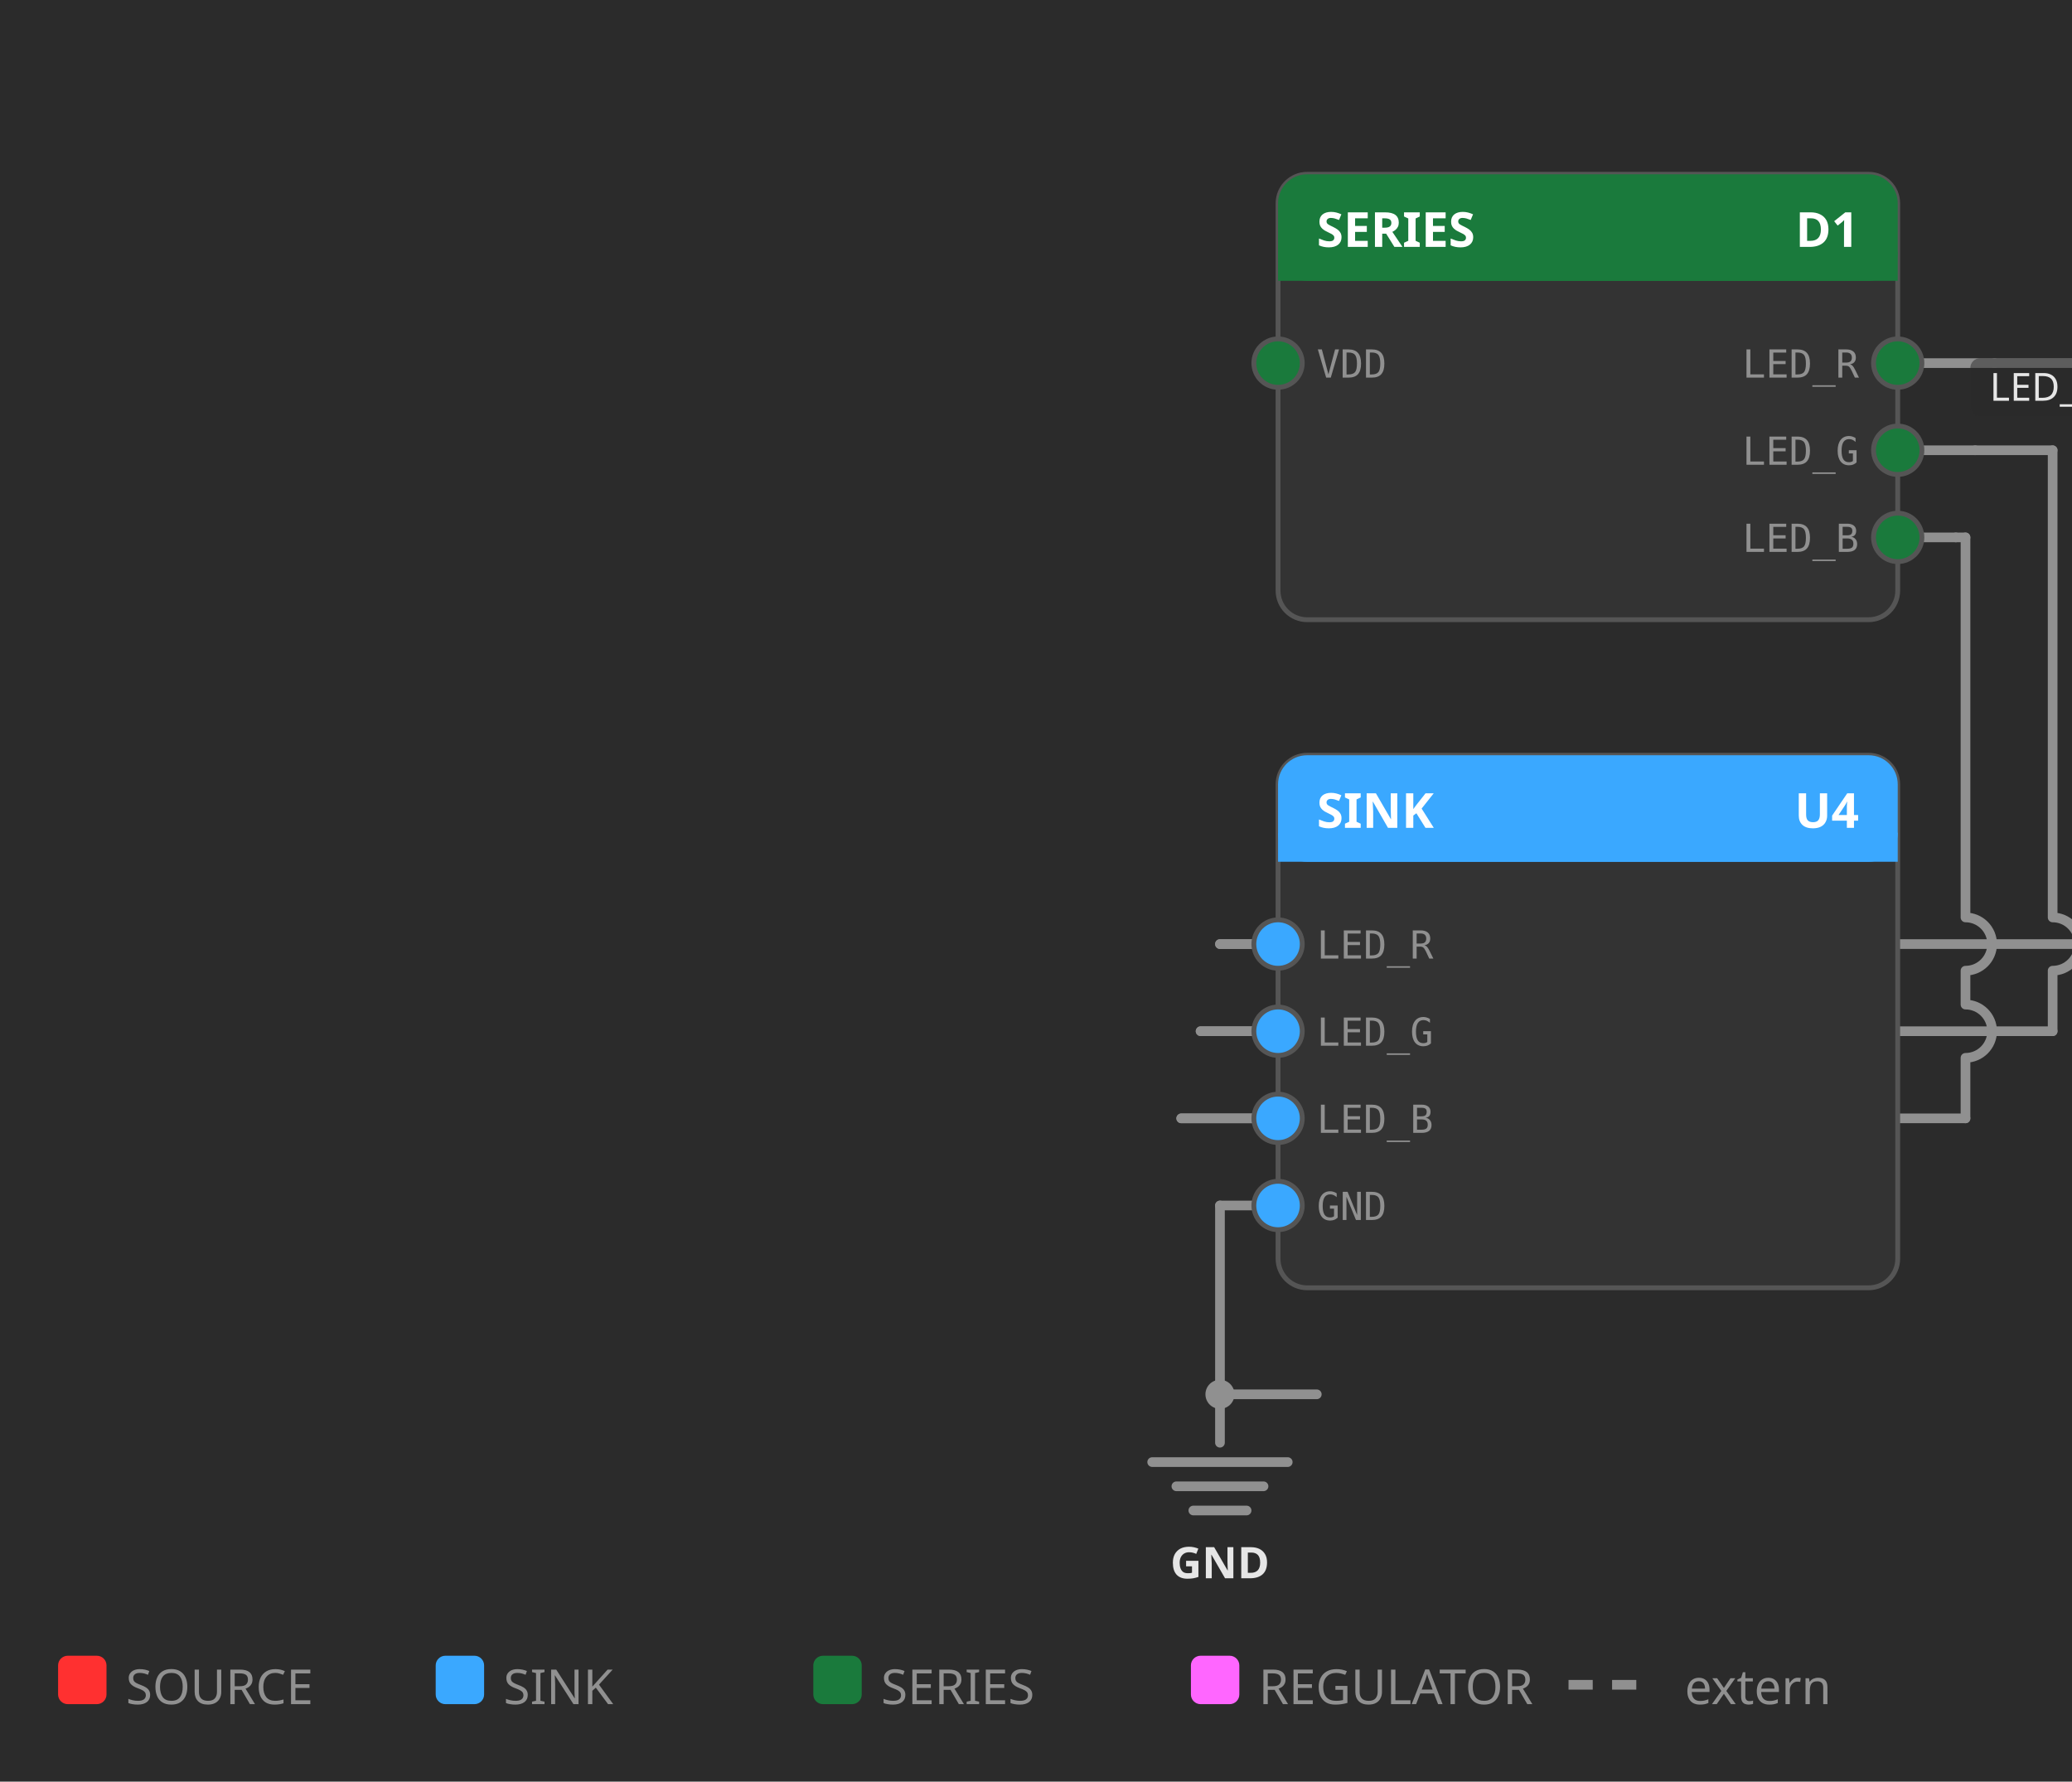
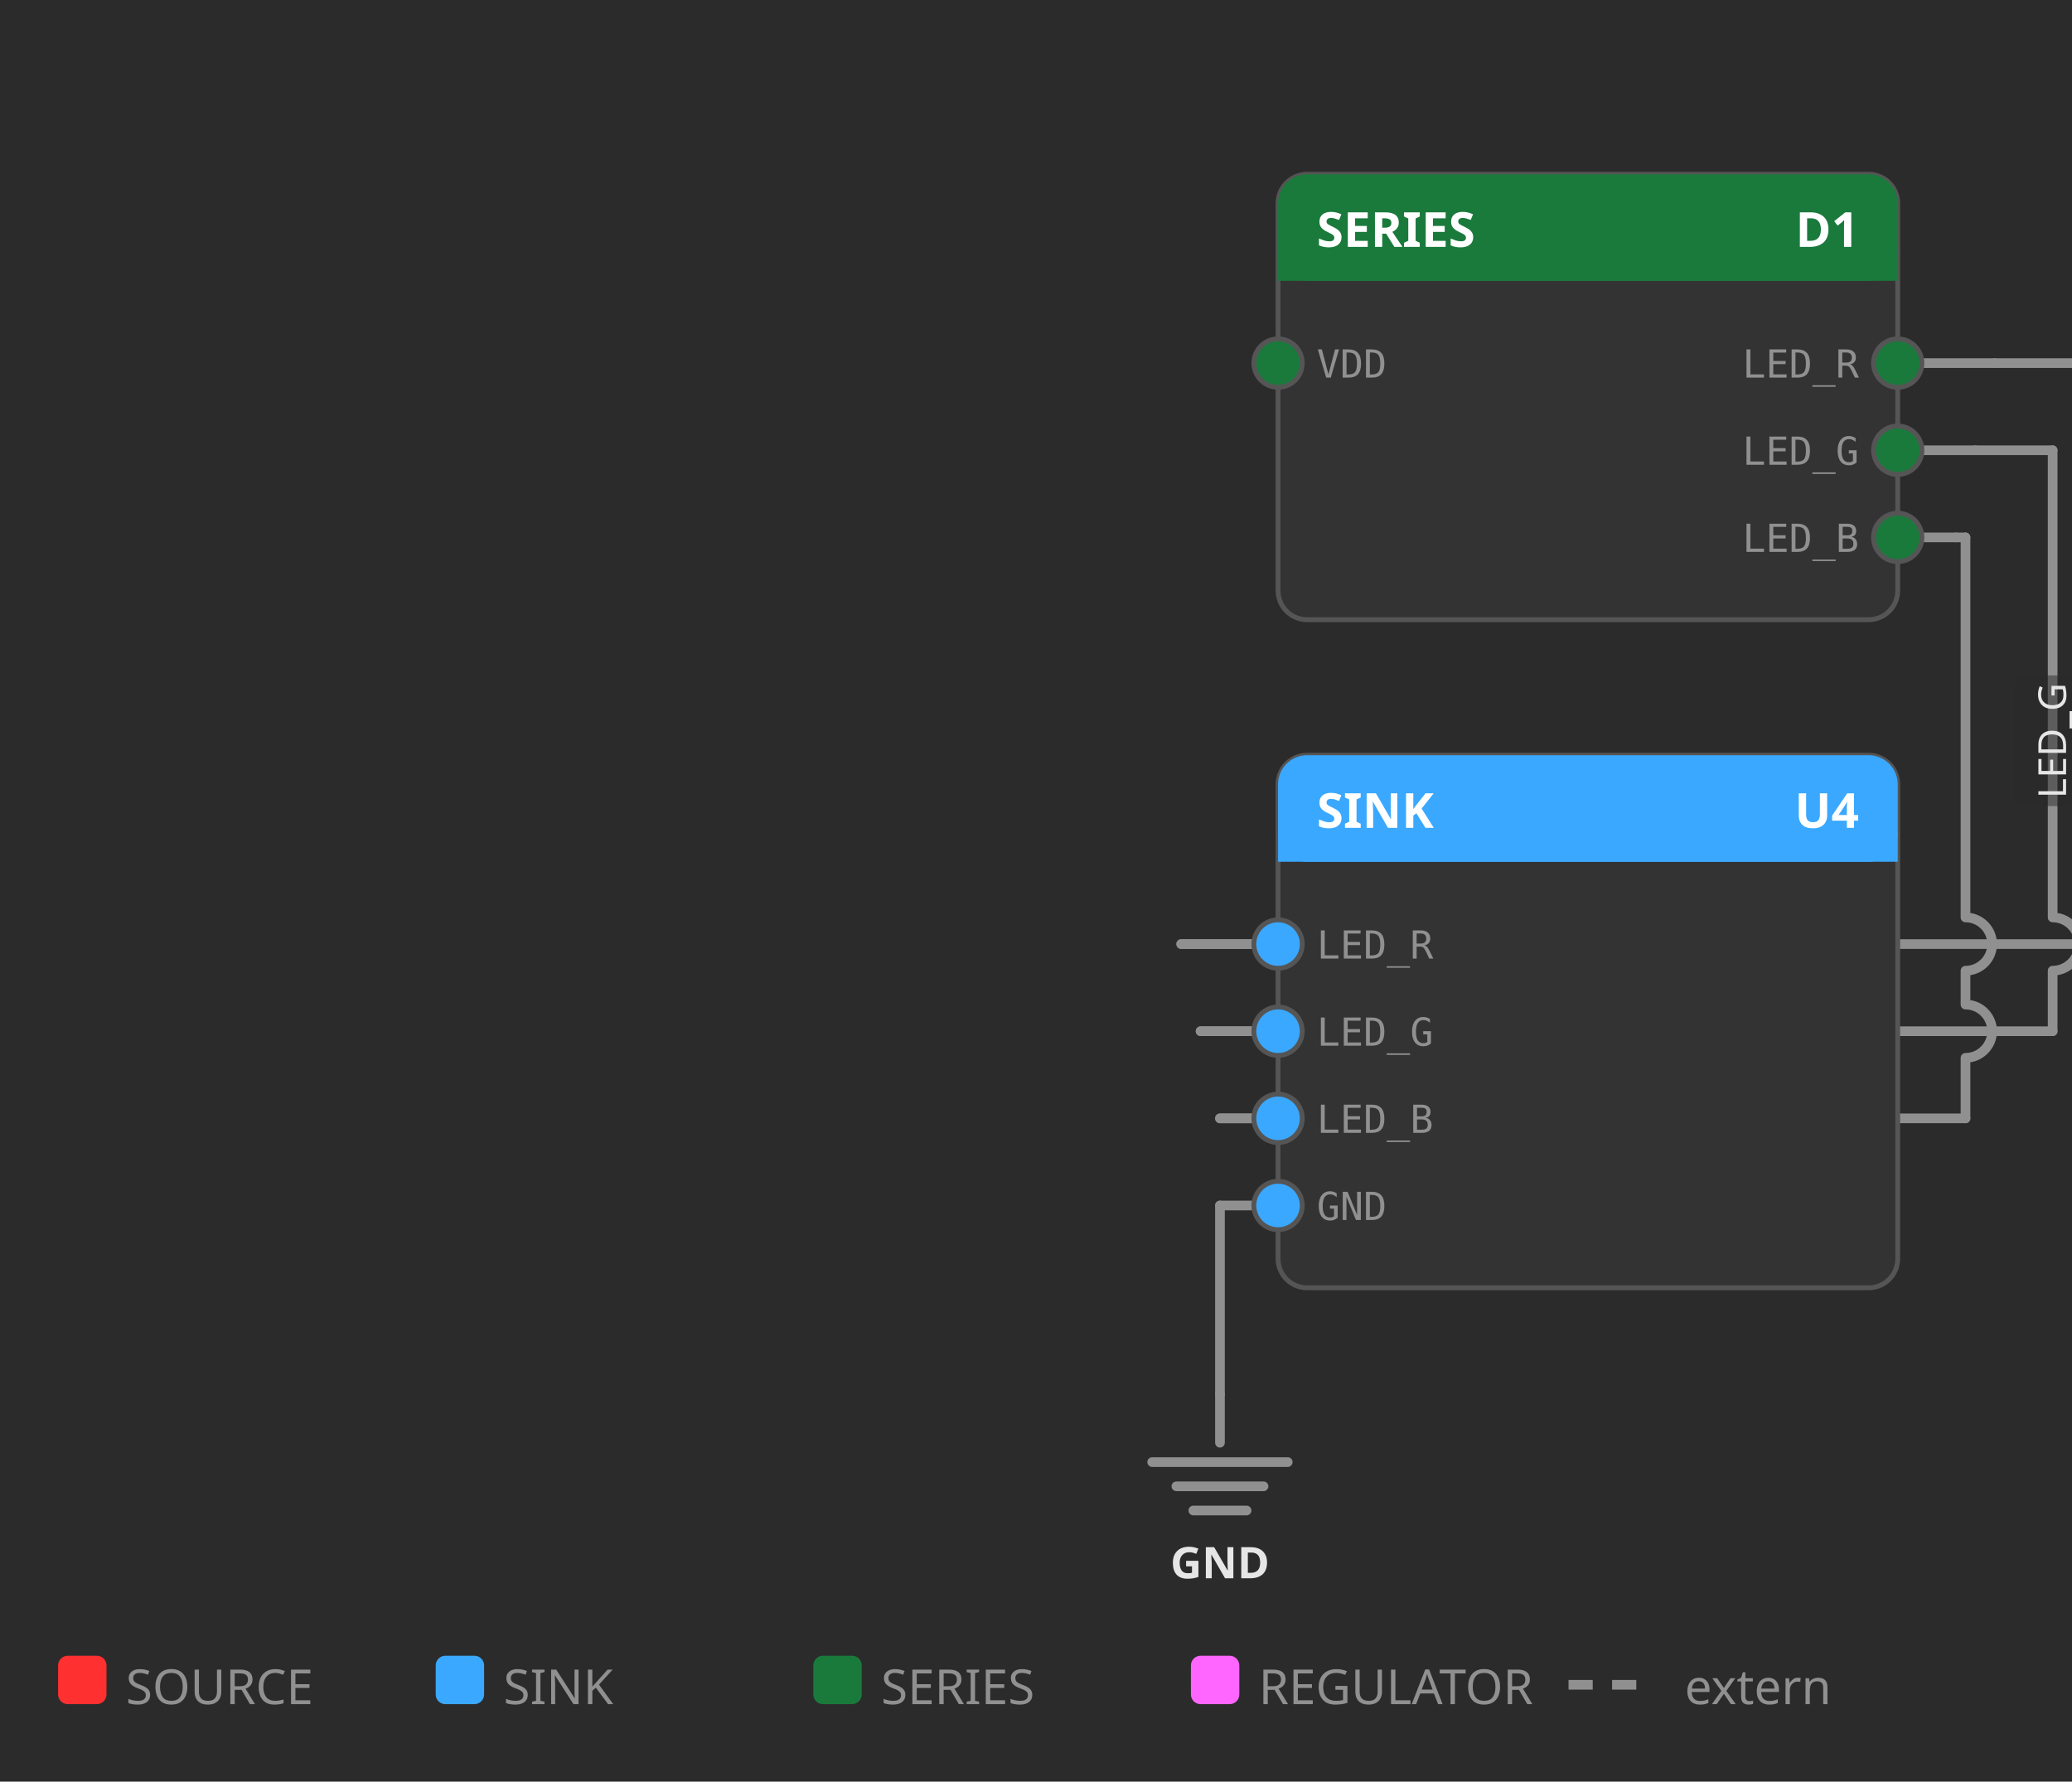
<svg xmlns="http://www.w3.org/2000/svg" width="428" height="368" viewBox="0 0 428 368">
  <rect width="100%" height="100%" fill="#2b2b2b" />
  <line x1="392" y1="111" x2="404" y2="111" stroke="#909090" stroke-width="2" stroke-linecap="round" />
  <line x1="404" y1="111" x2="406" y2="111" stroke="#909090" stroke-width="2" stroke-linecap="round" />
-   <line x1="244" y1="231" x2="406" y2="231" stroke="#909090" stroke-width="2" stroke-linecap="round" />
-   <line x1="244" y1="231" x2="264" y2="231" stroke="#909090" stroke-width="2" stroke-linecap="round" />
+   <line x1="252" y1="231" x2="406" y2="231" stroke="#909090" stroke-width="2" stroke-linecap="round" />
+   <line x1="252" y1="231" x2="264" y2="231" stroke="#909090" stroke-width="2" stroke-linecap="round" />
  <line x1="392" y1="93" x2="408" y2="93" stroke="#909090" stroke-width="2" stroke-linecap="round" />
  <line x1="408" y1="93" x2="424" y2="93" stroke="#909090" stroke-width="2" stroke-linecap="round" />
  <line x1="248" y1="213" x2="424" y2="213" stroke="#909090" stroke-width="2" stroke-linecap="round" />
  <line x1="248" y1="213" x2="264" y2="213" stroke="#909090" stroke-width="2" stroke-linecap="round" />
  <line x1="392" y1="75" x2="412" y2="75" stroke="#909090" stroke-width="2" stroke-linecap="round" />
  <line x1="412" y1="75" x2="442" y2="75" stroke="#909090" stroke-width="2" stroke-linecap="round" />
-   <line x1="252" y1="195" x2="442" y2="195" stroke="#909090" stroke-width="2" stroke-linecap="round" />
-   <line x1="252" y1="195" x2="264" y2="195" stroke="#909090" stroke-width="2" stroke-linecap="round" />
-   <line x1="252" y1="288" x2="272" y2="288" stroke="#909090" stroke-width="2" stroke-linecap="round" />
+   <line x1="244" y1="195" x2="442" y2="195" stroke="#909090" stroke-width="2" stroke-linecap="round" />
+   <line x1="244" y1="195" x2="264" y2="195" stroke="#909090" stroke-width="2" stroke-linecap="round" />
  <line x1="252" y1="249" x2="264" y2="249" stroke="#909090" stroke-width="2" stroke-linecap="round" />
  <path d="M 406,111 V 189.5 A 5.5,5.5 0 0 1 406,200.5 V 207.5 A 5.5,5.5 0 0 1 406,218.5 V 231" fill="none" stroke="#909090" stroke-width="2" stroke-linecap="round" stroke-linejoin="round" />
  <path d="M 424,93 V 189.5 A 5.5,5.5 0 0 1 424,200.5 V 213" fill="none" stroke="#909090" stroke-width="2" stroke-linecap="round" stroke-linejoin="round" />
  <path d="M 442,75 V 195" fill="none" stroke="#909090" stroke-width="2" stroke-linecap="round" stroke-linejoin="round" />
  <path d="M 252,249 V 288" fill="none" stroke="#909090" stroke-width="2" stroke-linecap="round" stroke-linejoin="round" />
-   <circle cx="252" cy="288" r="3" fill="#909090" />
  <line x1="252" y1="288" x2="252" y2="298" stroke="#909090" stroke-width="2" stroke-linecap="round" />
  <line x1="238" y1="302" x2="266" y2="302" stroke="#909090" stroke-width="2" stroke-linecap="round" />
  <line x1="243" y1="307" x2="261" y2="307" stroke="#909090" stroke-width="2" stroke-linecap="round" />
  <line x1="246.5" y1="312" x2="257.5" y2="312" stroke="#909090" stroke-width="2" stroke-linecap="round" />
  <text x="252" y="326" text-anchor="middle" fill="#e6e6e6" font-family="Segoe UI,sans-serif" font-size="9" font-weight="600">GND</text>
  <rect class="topo-hit" data-label="D1" x="264" y="36" width="128" height="92" rx="6" fill="#333333" stroke="#555555" stroke-width="1" />
  <rect x="264" y="36" width="128" height="22" rx="6" fill="#1a7a3c" />
  <rect x="264" y="52" width="128" height="6" fill="#1a7a3c" />
  <text x="272" y="51" fill="#ffffff" font-family="Segoe UI,sans-serif" font-size="10" font-weight="600">SERIES</text>
  <text x="384" y="51" fill="#ffffff" text-anchor="end" font-family="Segoe UI,sans-serif" font-size="10" font-weight="600">D1</text>
  <circle cx="264" cy="75" r="5" fill="#1a7a3c" stroke="#555555" stroke-width="1" />
  <text x="272" y="78" text-anchor="start" fill="#909090" font-family="Consolas,monospace" font-size="8">VDD</text>
  <circle cx="392" cy="75" r="5" fill="#1a7a3c" stroke="#555555" stroke-width="1" />
  <text x="384" y="78" text-anchor="end" fill="#909090" font-family="Consolas,monospace" font-size="8">LED_R</text>
  <circle cx="392" cy="93" r="5" fill="#1a7a3c" stroke="#555555" stroke-width="1" />
  <text x="384" y="96" text-anchor="end" fill="#909090" font-family="Consolas,monospace" font-size="8">LED_G</text>
  <circle cx="392" cy="111" r="5" fill="#1a7a3c" stroke="#555555" stroke-width="1" />
  <text x="384" y="114" text-anchor="end" fill="#909090" font-family="Consolas,monospace" font-size="8">LED_B</text>
  <rect class="topo-hit" data-label="U4" x="264" y="156" width="128" height="110" rx="6" fill="#333333" stroke="#555555" stroke-width="1" />
  <rect x="264" y="156" width="128" height="22" rx="6" fill="#3aa8ff" />
  <rect x="264" y="172" width="128" height="6" fill="#3aa8ff" />
  <text x="272" y="171" fill="#ffffff" font-family="Segoe UI,sans-serif" font-size="10" font-weight="600">SINK</text>
  <text x="384" y="171" fill="#ffffff" text-anchor="end" font-family="Segoe UI,sans-serif" font-size="10" font-weight="600">U4</text>
  <circle cx="264" cy="195" r="5" fill="#3aa8ff" stroke="#555555" stroke-width="1" />
  <text x="272" y="198" text-anchor="start" fill="#909090" font-family="Consolas,monospace" font-size="8">LED_R</text>
  <circle cx="264" cy="213" r="5" fill="#3aa8ff" stroke="#555555" stroke-width="1" />
  <text x="272" y="216" text-anchor="start" fill="#909090" font-family="Consolas,monospace" font-size="8">LED_G</text>
  <circle cx="264" cy="231" r="5" fill="#3aa8ff" stroke="#555555" stroke-width="1" />
  <text x="272" y="234" text-anchor="start" fill="#909090" font-family="Consolas,monospace" font-size="8">LED_B</text>
  <circle cx="264" cy="249" r="5" fill="#3aa8ff" stroke="#555555" stroke-width="1" />
  <text x="272" y="252" text-anchor="start" fill="#909090" font-family="Consolas,monospace" font-size="8">GND</text>
-   <rect x="407" y="74" width="31" height="12" fill="#2b2b2b" fill-opacity="0.5" stroke="none" rx="2" />
-   <text x="422.5" y="80" text-anchor="middle" dominant-baseline="middle" fill="#e6e6e6" font-family="Segoe UI,sans-serif" font-size="8">LED_R</text>
+   <g transform="translate(424,153)">
+     <rect x="-8" y="-13.5" width="16" height="27" fill="#2b2b2b" fill-opacity="0.5" stroke="none" rx="2" />
+     <text transform="rotate(-90)" text-anchor="middle" dominant-baseline="middle" fill="#e6e6e6" font-family="Segoe UI,sans-serif" font-size="8">LED_G</text>
+   </g>
+   <g transform="translate(442,135)">
+     <rect x="-8" y="-13.5" width="16" height="27" fill="#2b2b2b" fill-opacity="0.5" stroke="none" rx="2" />
+     <text transform="rotate(-90)" text-anchor="middle" dominant-baseline="middle" fill="#e6e6e6" font-family="Segoe UI,sans-serif" font-size="8">LED_R</text>
+   </g>
  <rect x="12" y="342" width="10" height="10" rx="2" fill="#ff3030" />
  <text x="26" y="352" fill="#909090" font-family="Segoe UI,sans-serif" font-size="10">SOURCE</text>
  <rect x="90" y="342" width="10" height="10" rx="2" fill="#3aa8ff" />
  <text x="104" y="352" fill="#909090" font-family="Segoe UI,sans-serif" font-size="10">SINK</text>
  <rect x="168" y="342" width="10" height="10" rx="2" fill="#1a7a3c" />
  <text x="182" y="352" fill="#909090" font-family="Segoe UI,sans-serif" font-size="10">SERIES</text>
  <rect x="246" y="342" width="10" height="10" rx="2" fill="#ff66ff" />
  <text x="260" y="352" fill="#909090" font-family="Segoe UI,sans-serif" font-size="10">REGULATOR</text>
  <line x1="324" y1="348" x2="342" y2="348" stroke="#909090" stroke-width="2" stroke-dasharray="5 4" />
  <text x="348" y="352" fill="#909090" font-family="Segoe UI,sans-serif" font-size="10">extern</text>
</svg>
